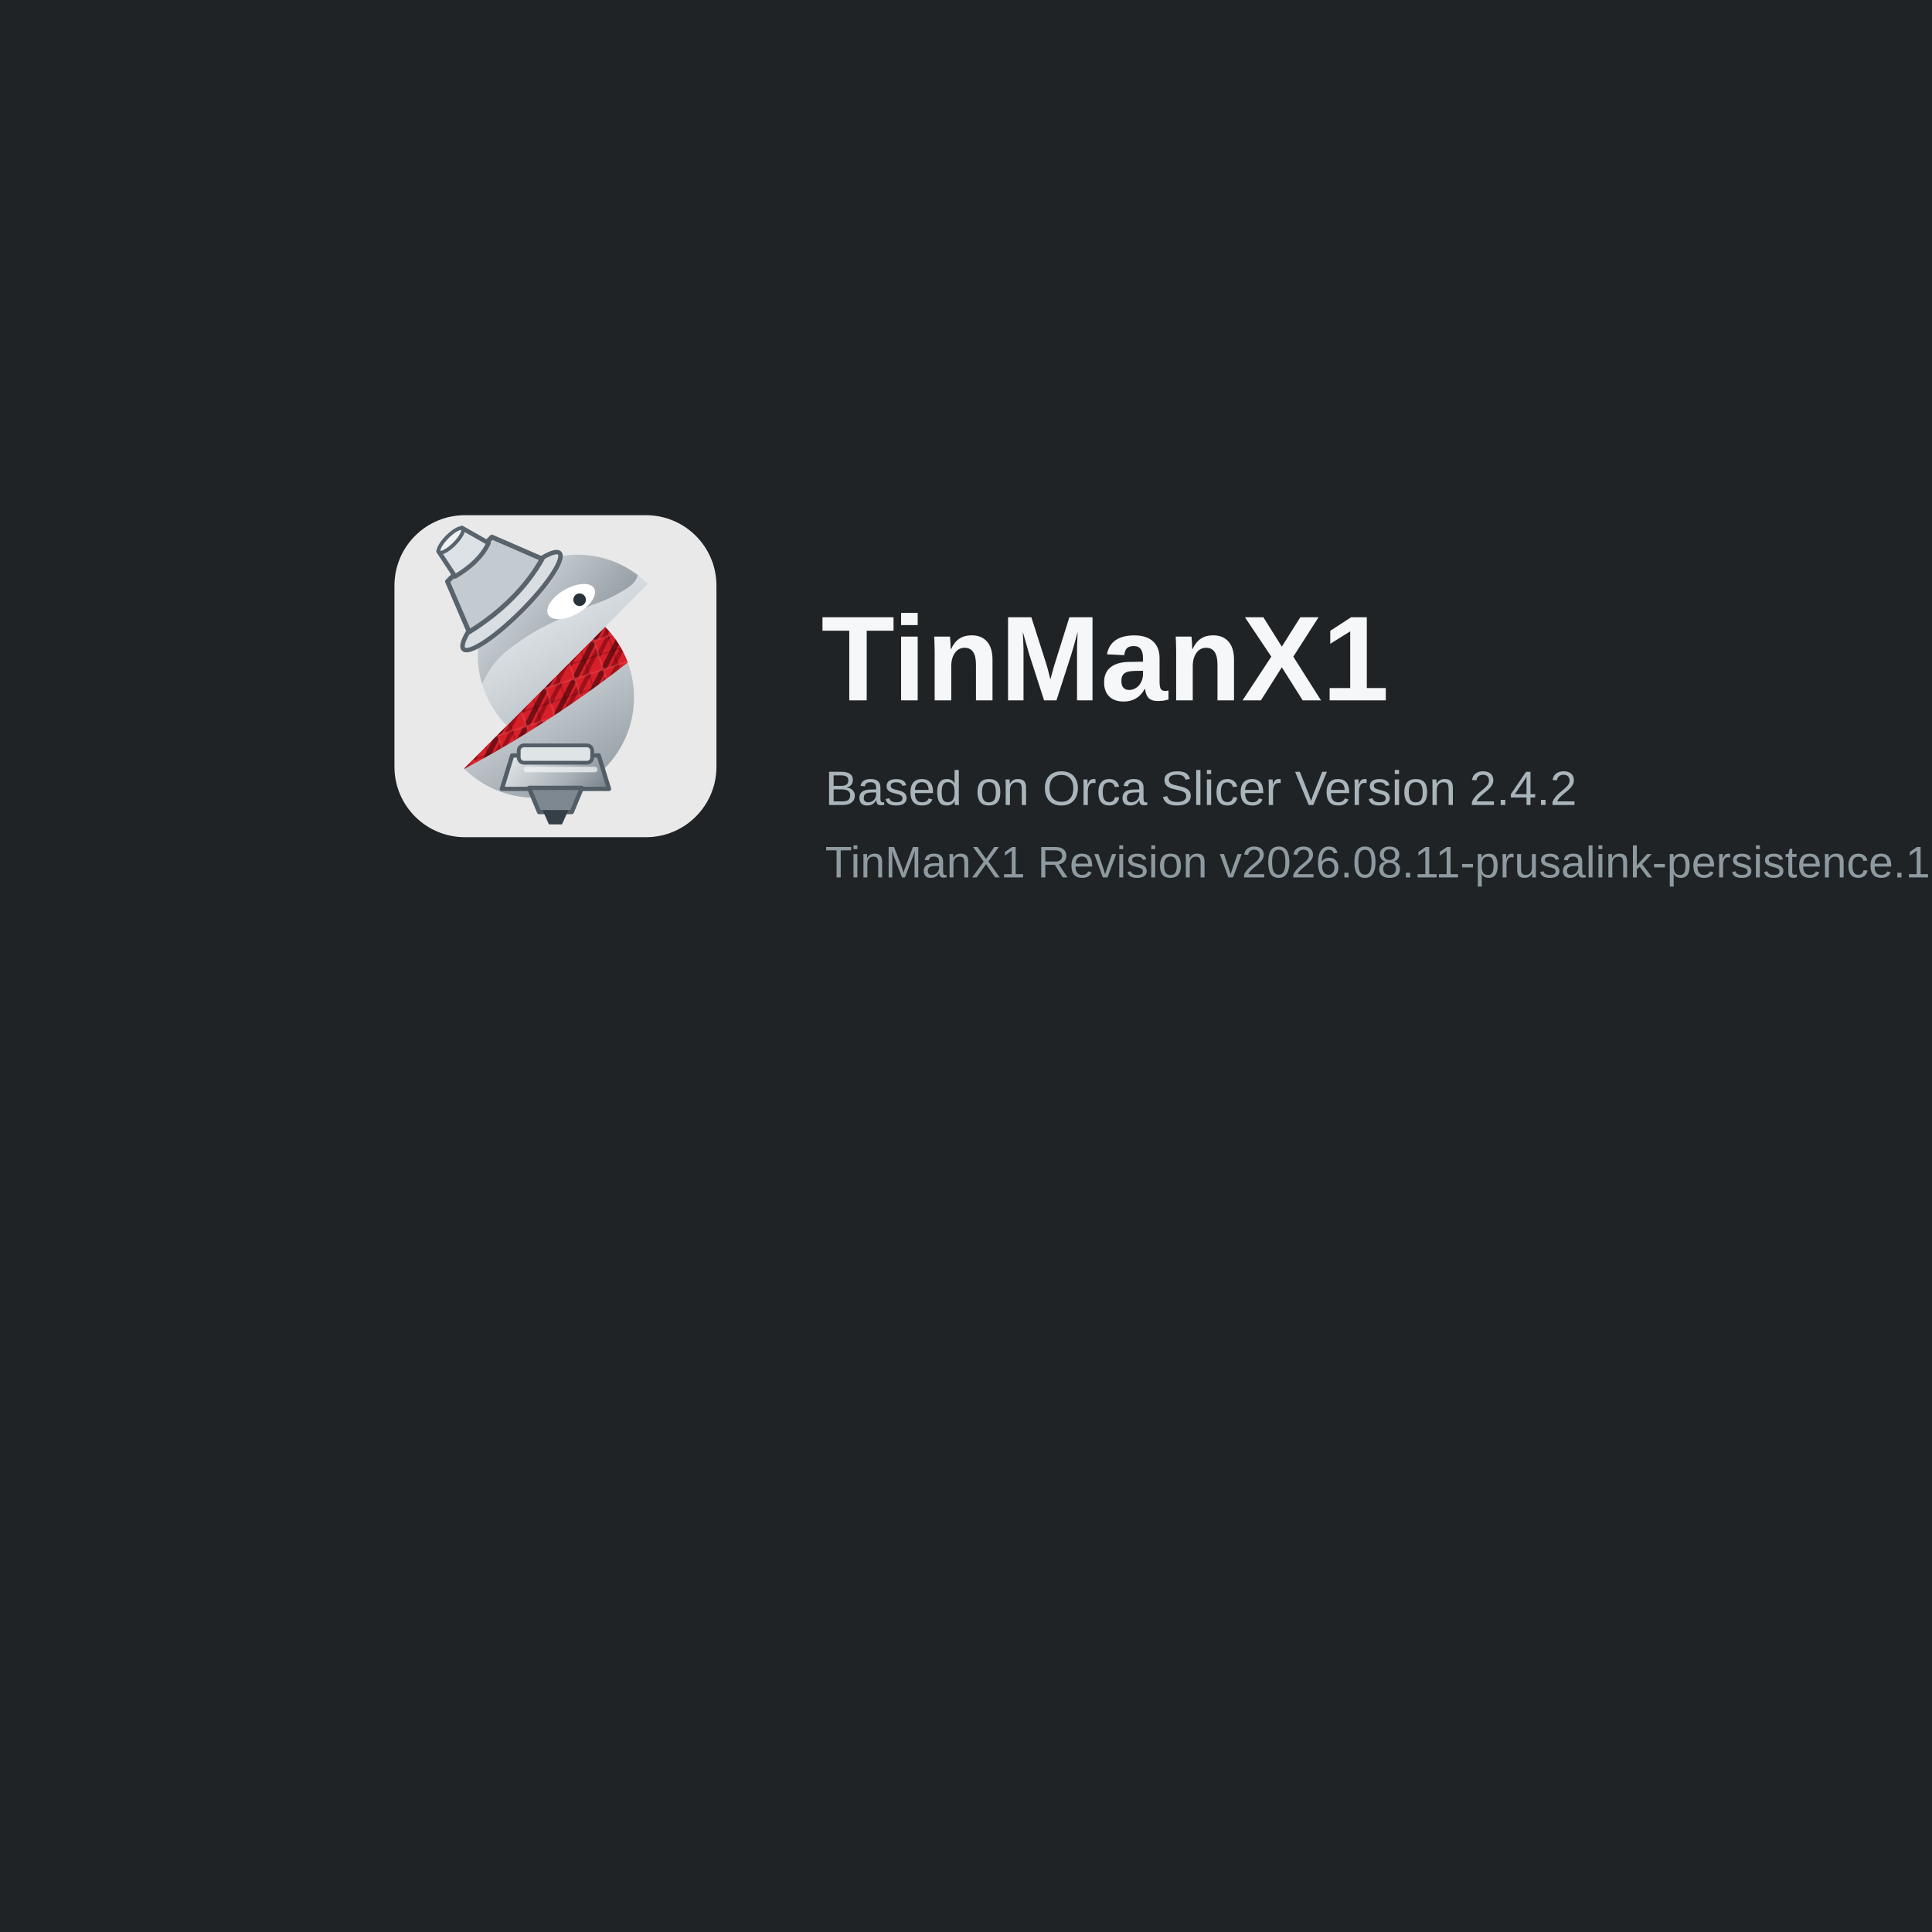
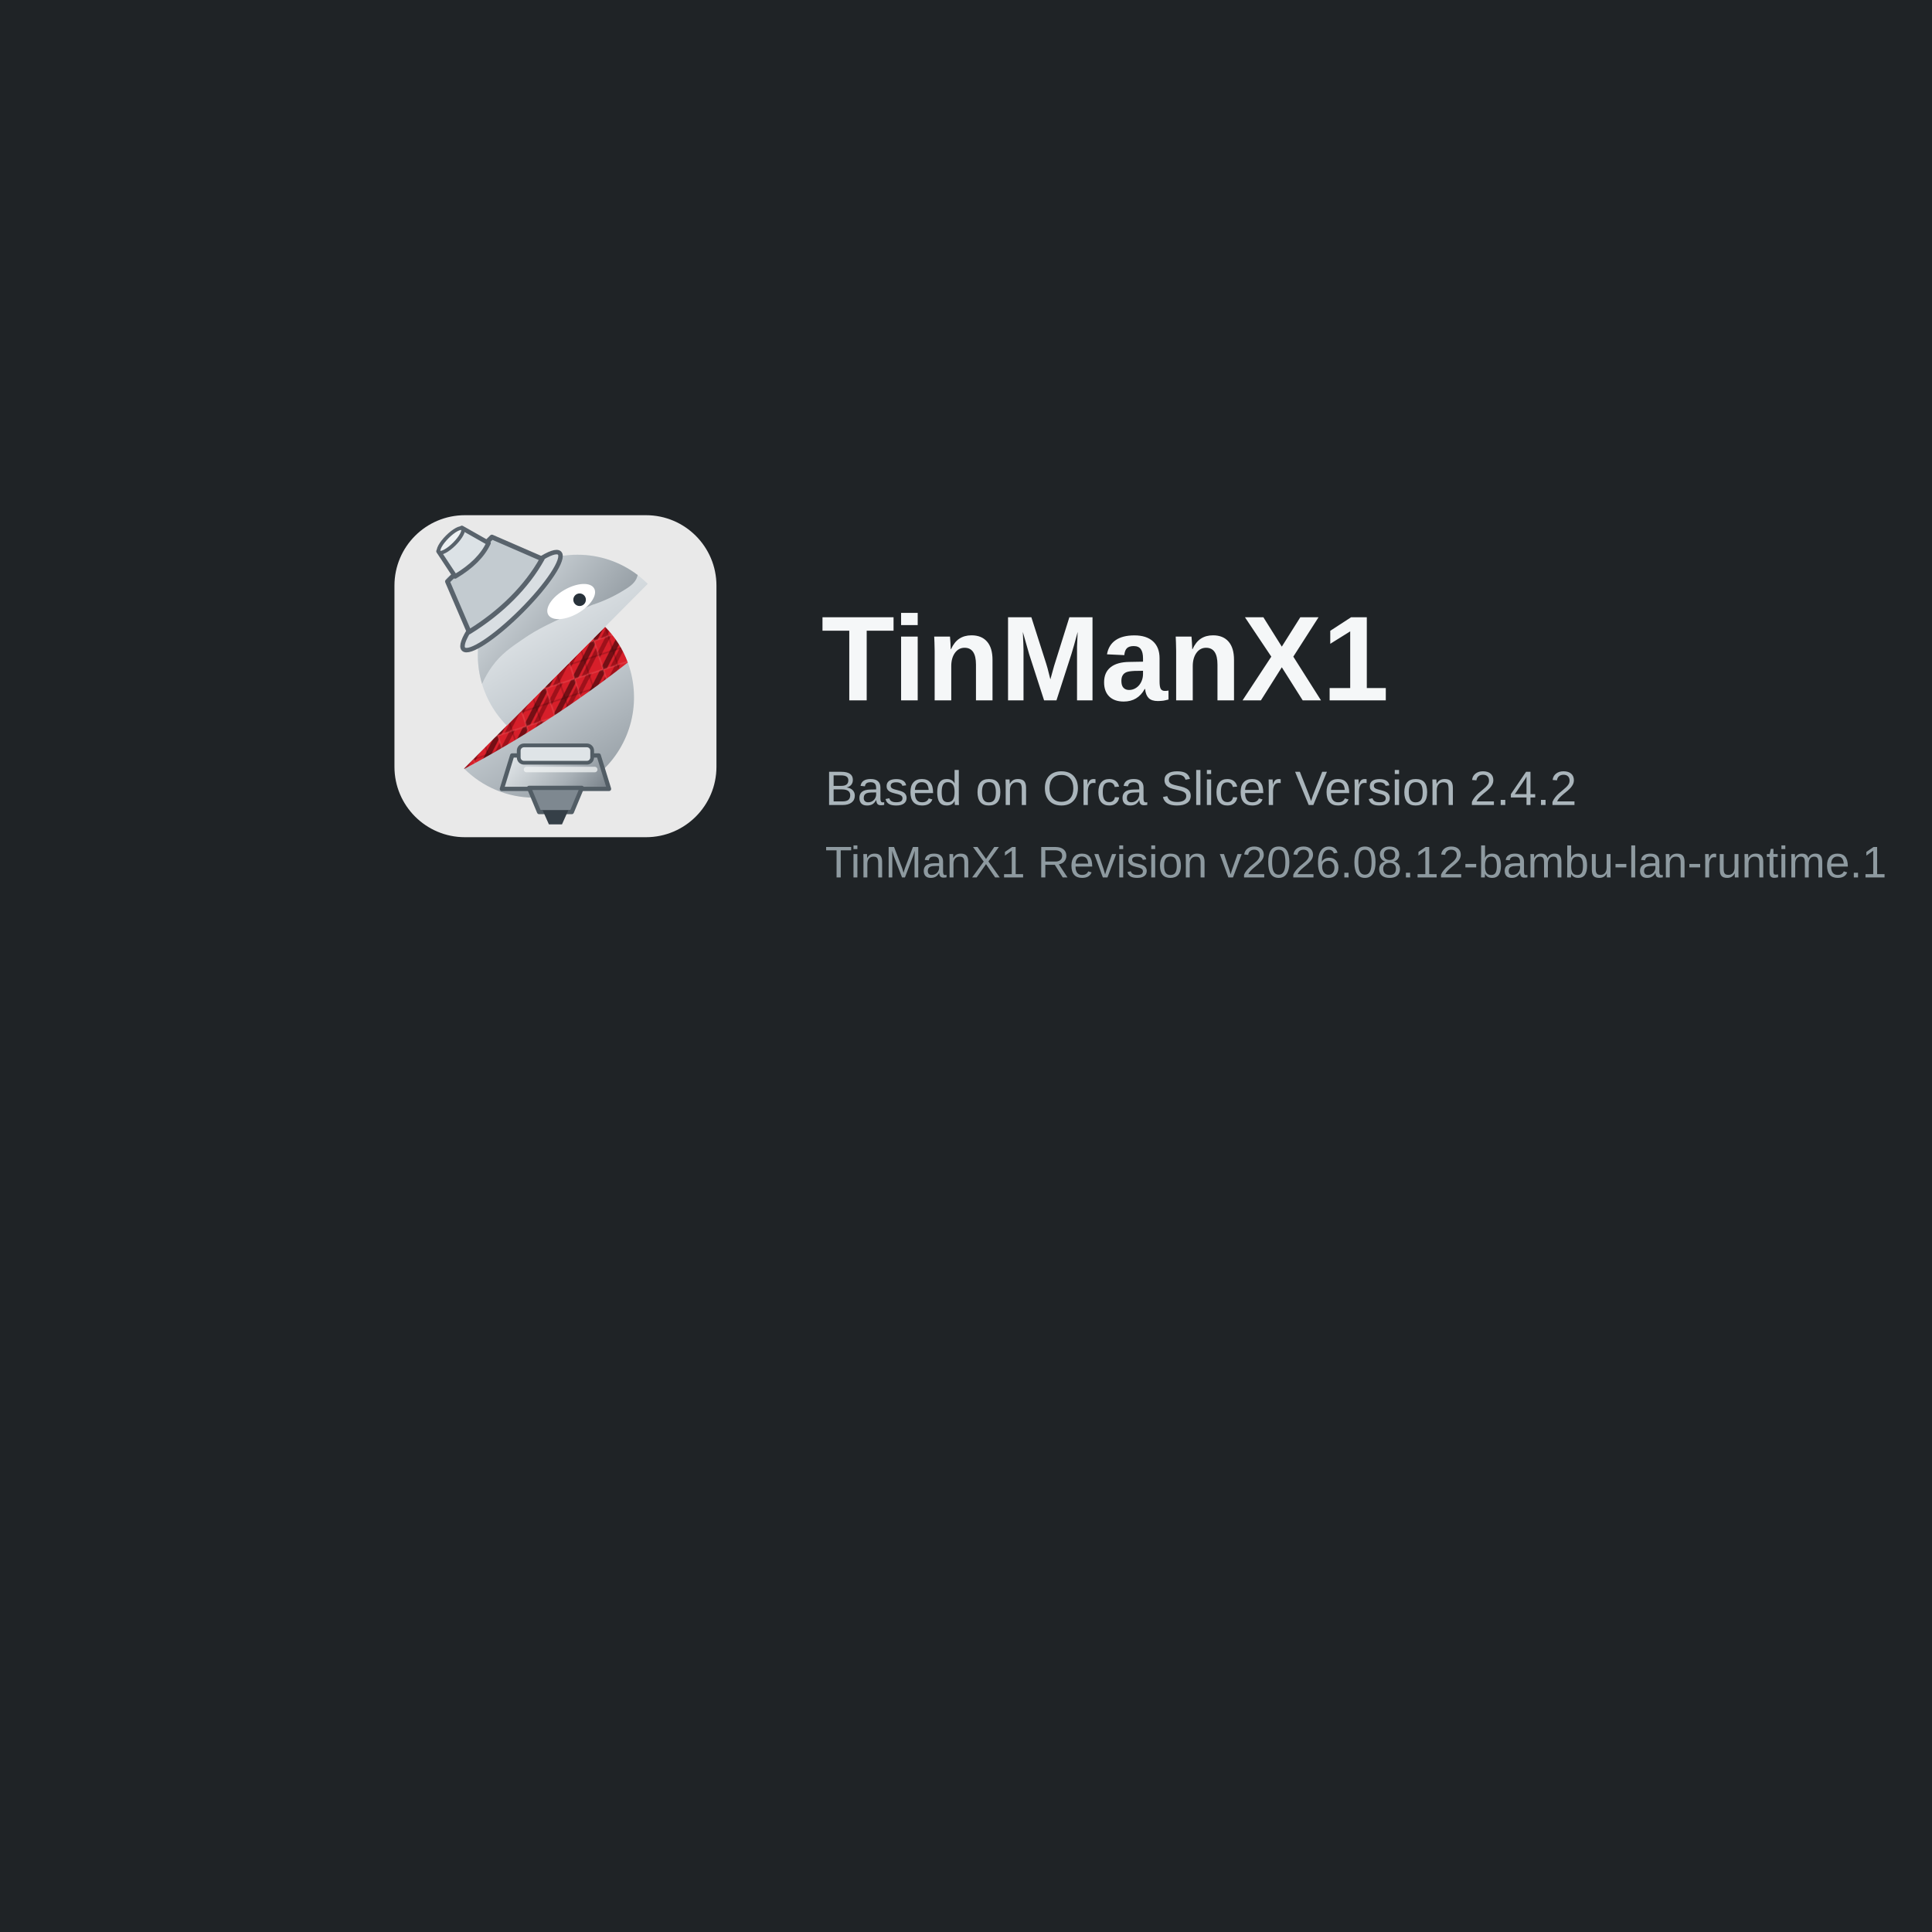
<svg xmlns="http://www.w3.org/2000/svg" width="480" height="480" viewBox="0 0 480 480">
  <defs>
    <linearGradient id="tmxSilver" x1="18" y1="8" x2="47" y2="55" gradientUnits="userSpaceOnUse">
      <stop offset="0" stop-color="#f7f9fa" />
      <stop offset=".52" stop-color="#c7ced3" />
      <stop offset="1" stop-color="#8d969d" />
    </linearGradient>
    <linearGradient id="tmxDarkSilver" x1="19" y1="10" x2="49" y2="35" gradientUnits="userSpaceOnUse">
      <stop offset="0" stop-color="#dce2e6" />
      <stop offset="1" stop-color="#6f7981" />
    </linearGradient>
    <linearGradient id="tmxNozzle" x1="24" y1="43" x2="43" y2="60" gradientUnits="userSpaceOnUse">
      <stop offset="0" stop-color="#eef2f4" />
      <stop offset=".55" stop-color="#a8b0b6" />
      <stop offset="1" stop-color="#59636c" />
    </linearGradient>
    <pattern id="tmxCarbonRed" width="6" height="6" patternUnits="userSpaceOnUse" patternTransform="rotate(-18)">
      <rect width="6" height="6" fill="#D71F2A" />
      <path d="M-2 1 1-2M0 6 6 0M5 8 8 5" fill="none" stroke="#250204" stroke-width="1.05" opacity=".55" />
      <path d="M-2 5 5-2M1 7 7 1" fill="none" stroke="#7c0810" stroke-width=".85" opacity=".62" />
      <path d="M0 0h6v6h-6z" fill="none" stroke="#f06a70" stroke-width=".35" opacity=".28" />
      <path d="M0 3h6M3 0v6" fill="none" stroke="#180102" stroke-width=".28" opacity=".22" />
    </pattern>
  </defs>
  <rect width="480" height="480" fill="#1f2326" />
  <g transform="translate(98 128)">
    <g transform="scale(1.25)">
      <rect width="64" height="64" rx="14" fill="#e9e9e9" />
      <path d="M13.84,50.354a19.7,19.7,0,0,0,13.883,5.79A19.944,19.944,0,0,0,41.858,22.182Z" fill="url(#tmxSilver)" />
      <path d="M41.858,22.181,13.84,50.354l.061.059A220.548,220.548,0,0,0,46.378,29.277a19.964,19.964,0,0,0-4.52-7.1" fill="url(#tmxCarbonRed)" />
      <path d="M36.381,7.856A19.943,19.943,0,0,0,22.327,41.818L50.345,13.646a19.693,19.693,0,0,0-13.964-5.79" fill="url(#tmxSilver)" />
      <path d="M36.381,7.856A19.636,19.636,0,0,0,26.04,10.782a22.742,22.742,0,0,0-5.91-.745,23.084,23.084,0,0,0-9.477,2.124.632.632,0,0,0,.129,1.191,13.52,13.52,0,0,1,8.069,5.137A20.06,20.06,0,0,0,17.41,33.534a19.873,19.873,0,0,1,2-3.488c1.819-2.5,3.743-3.8,6.585-5.723,2.093-1.416,5-3.077,13.359-6.512a28.421,28.421,0,0,0,6.12-2.821c1.4-.831,2.461-1.615,2.8-2.842.024-.086.045-.172.065-.256A19.655,19.655,0,0,0,36.381,7.856" fill="url(#tmxDarkSilver)" />
      <path d="M39.69,14.551c.727,1.285-.728,3.495-3.249,4.937s-5.154,1.569-5.88.284.727-3.495,3.248-4.937,5.154-1.569,5.881-.284" fill="#fff" />
      <circle cx="36.8" cy="16.8" r="1.25" fill="#28323a" />
      <g transform="translate(-17 1) rotate(-45 34.2 12.5) scale(1.05)">
        <ellipse cx="34.25" cy="18.4" rx="12.85" ry="2.65" fill="#d9dee2" stroke="#59636c" stroke-width=".85" />
        <path d="M28.3,7.2h11.9l3.8,9.65c-5.75,1.65-12.65,1.65-19.55,0Z" fill="#c3cbd0" stroke="#59636c" stroke-width=".9" stroke-linejoin="round" />
        <path d="M31.15,1.95h6.25l1.55,5.6c-2.45.9-5.4.9-8.95,0Z" fill="#dce2e6" stroke="#59636c" stroke-width=".85" stroke-linejoin="round" />
        <ellipse cx="34.25" cy="2.15" rx="3.15" ry=".95" fill="#eef2f4" stroke="#59636c" stroke-width=".7" />
      </g>
      <path d="M23.4,47.75h17.2l2.05,6.65H21.35Z" fill="url(#tmxNozzle)" stroke="#525d65" stroke-width=".85" stroke-linejoin="round" />
      <path d="M26.75,54.2h10.5l-2,4.8h-6.5Z" fill="#7e8890" stroke="#525d65" stroke-width=".85" stroke-linejoin="round" />
      <path d="M29.45,58.65h5.1l-1.25,2.8h-2.6Z" fill="#353f47" />
      <rect x="24.7" y="45.75" width="14.6" height="3.45" rx="1.05" fill="#dfe4e7" stroke="#525d65" stroke-width=".75" />
      <path d="M26.25,50.55h13.55" fill="none" stroke="#f4f6f7" stroke-width="1.1" stroke-linecap="round" opacity=".72" />
    </g>
    <text x="106" y="46" font-family="Arial, Helvetica, sans-serif" font-size="30" font-weight="700" fill="#f5f7f8">TinManX1</text>
    <text x="107" y="72" font-family="Arial, Helvetica, sans-serif" font-size="12" fill="#aab5bb">Based on Orca Slicer Version 2.4.2</text>
-     <text x="107" y="90" font-family="Arial, Helvetica, sans-serif" font-size="11" fill="#8e9aa0">TinManX1 Revision v2026.08.11-prusalink-persistence.1</text>
+     <text x="107" y="90" font-family="Arial, Helvetica, sans-serif" font-size="11" fill="#8e9aa0">TinManX1 Revision v2026.08.12-bambu-lan-runtime.1</text>
  </g>
</svg>
